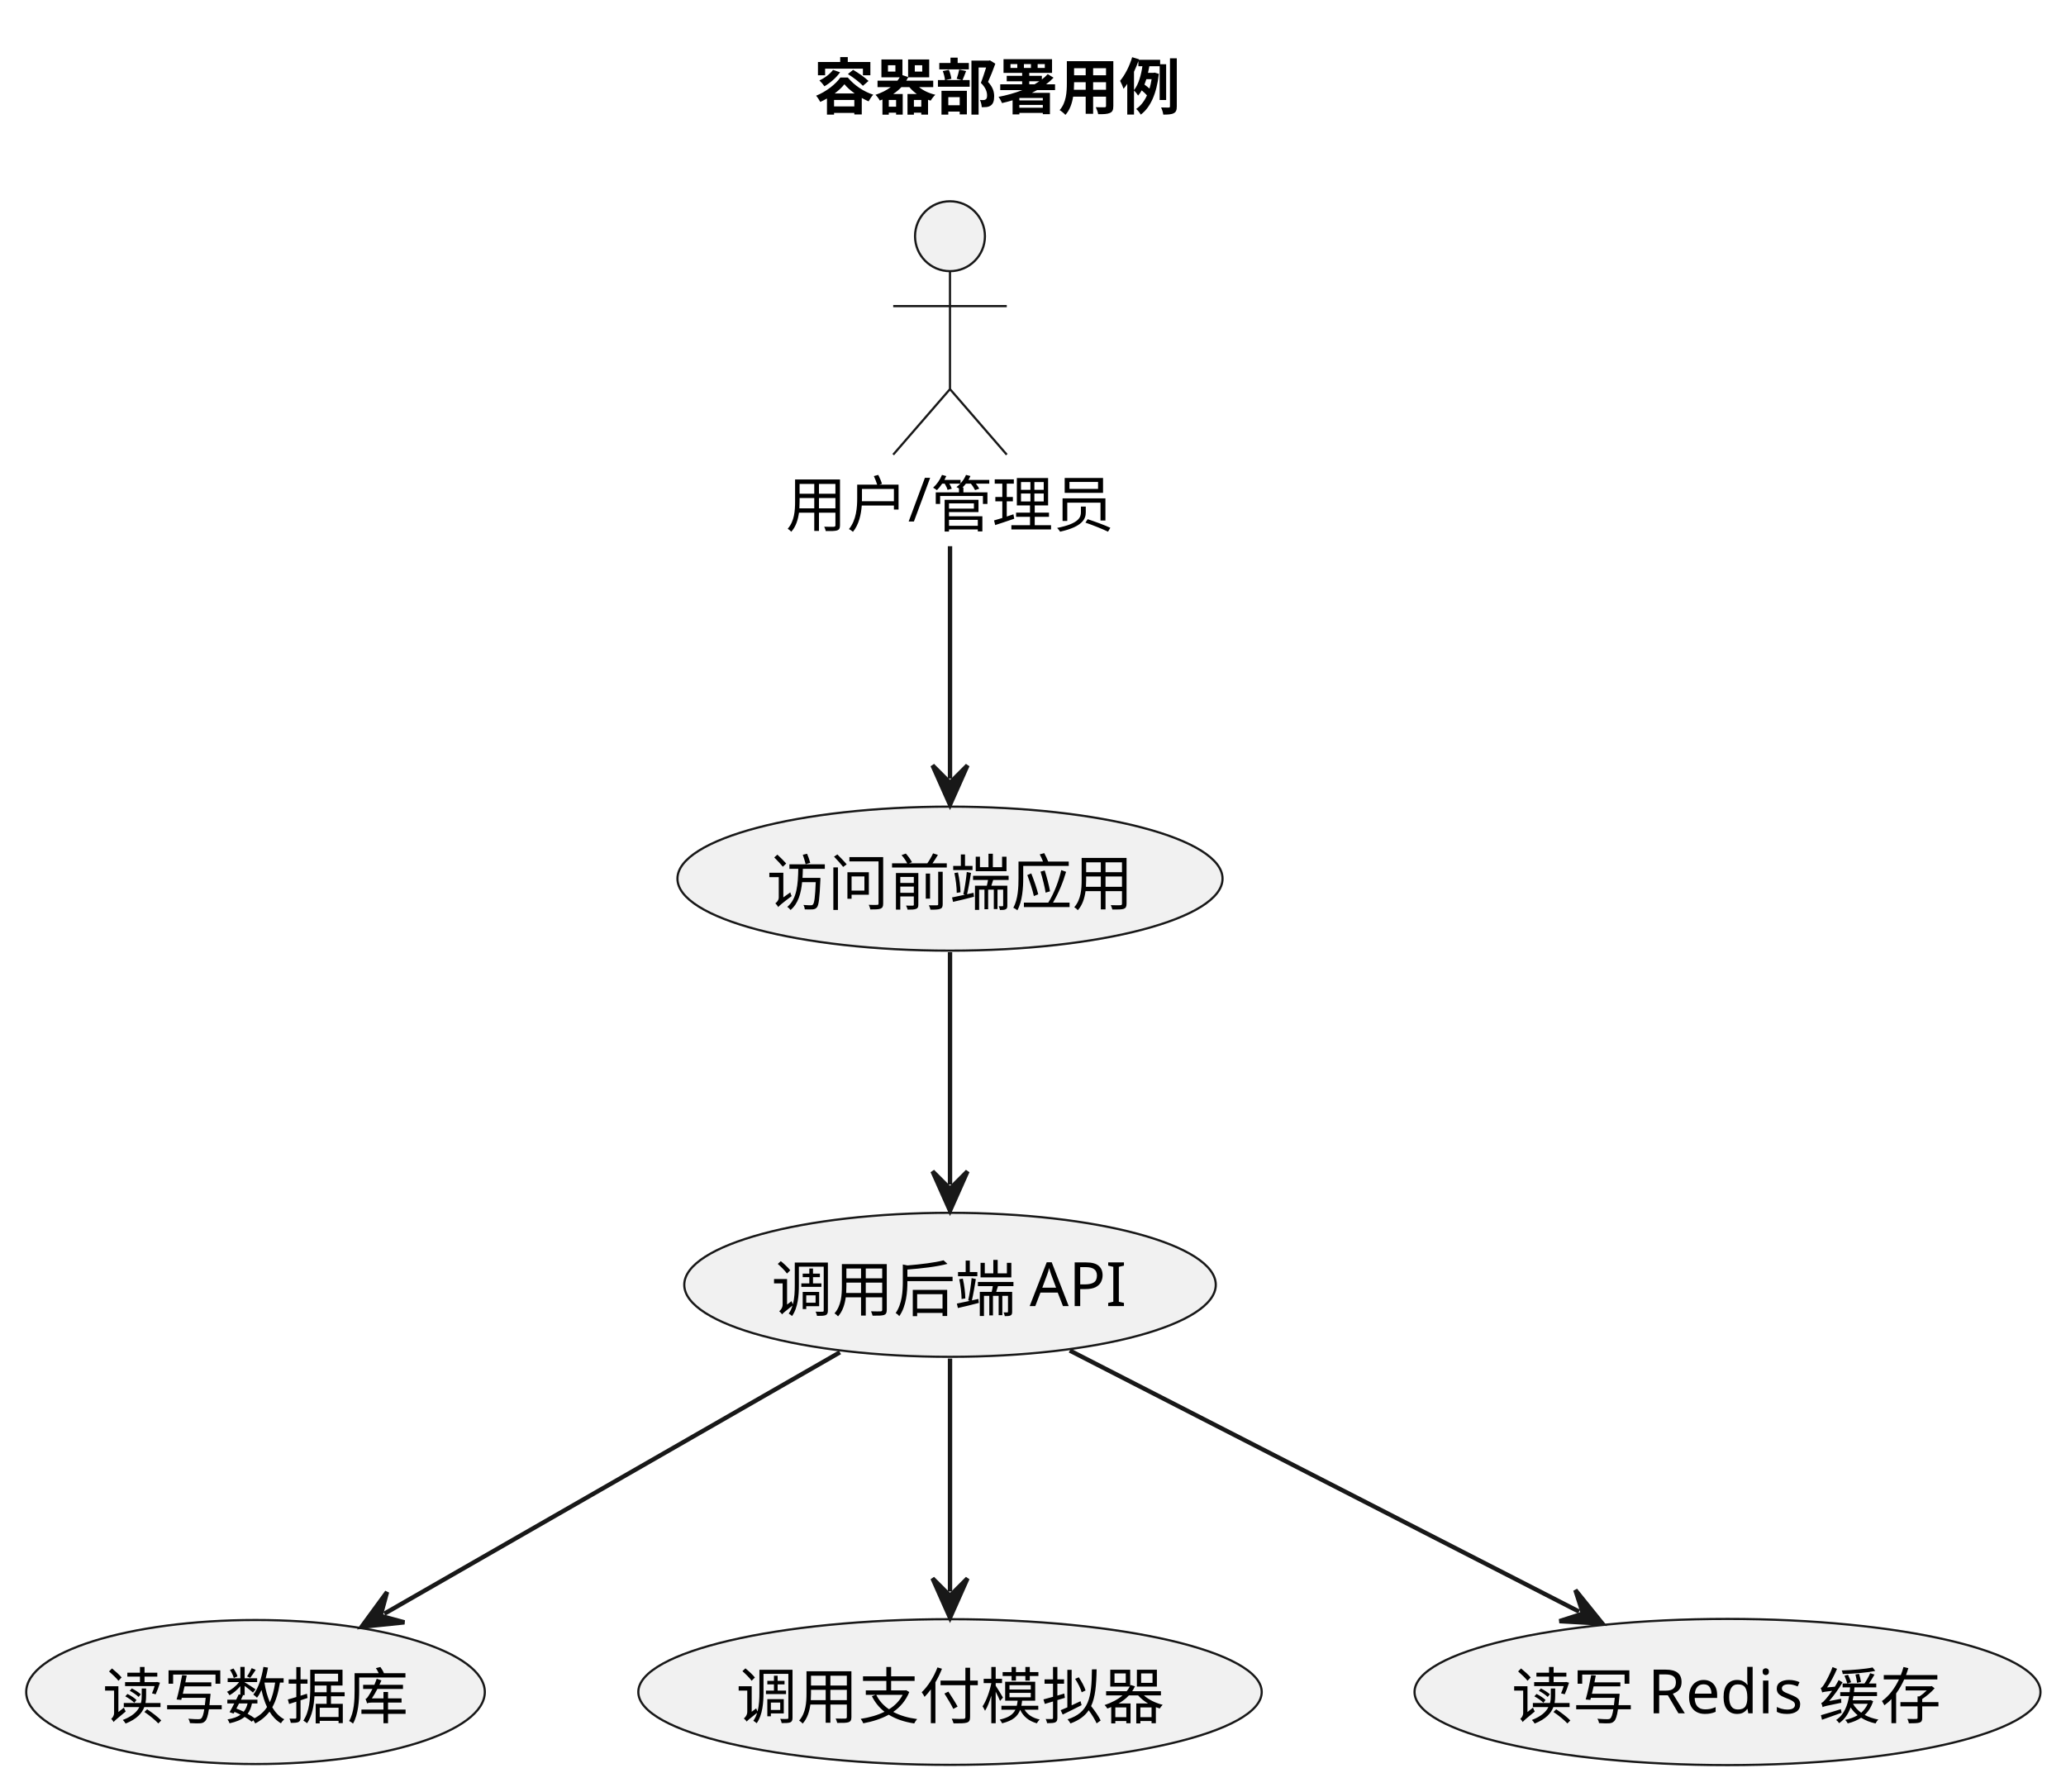
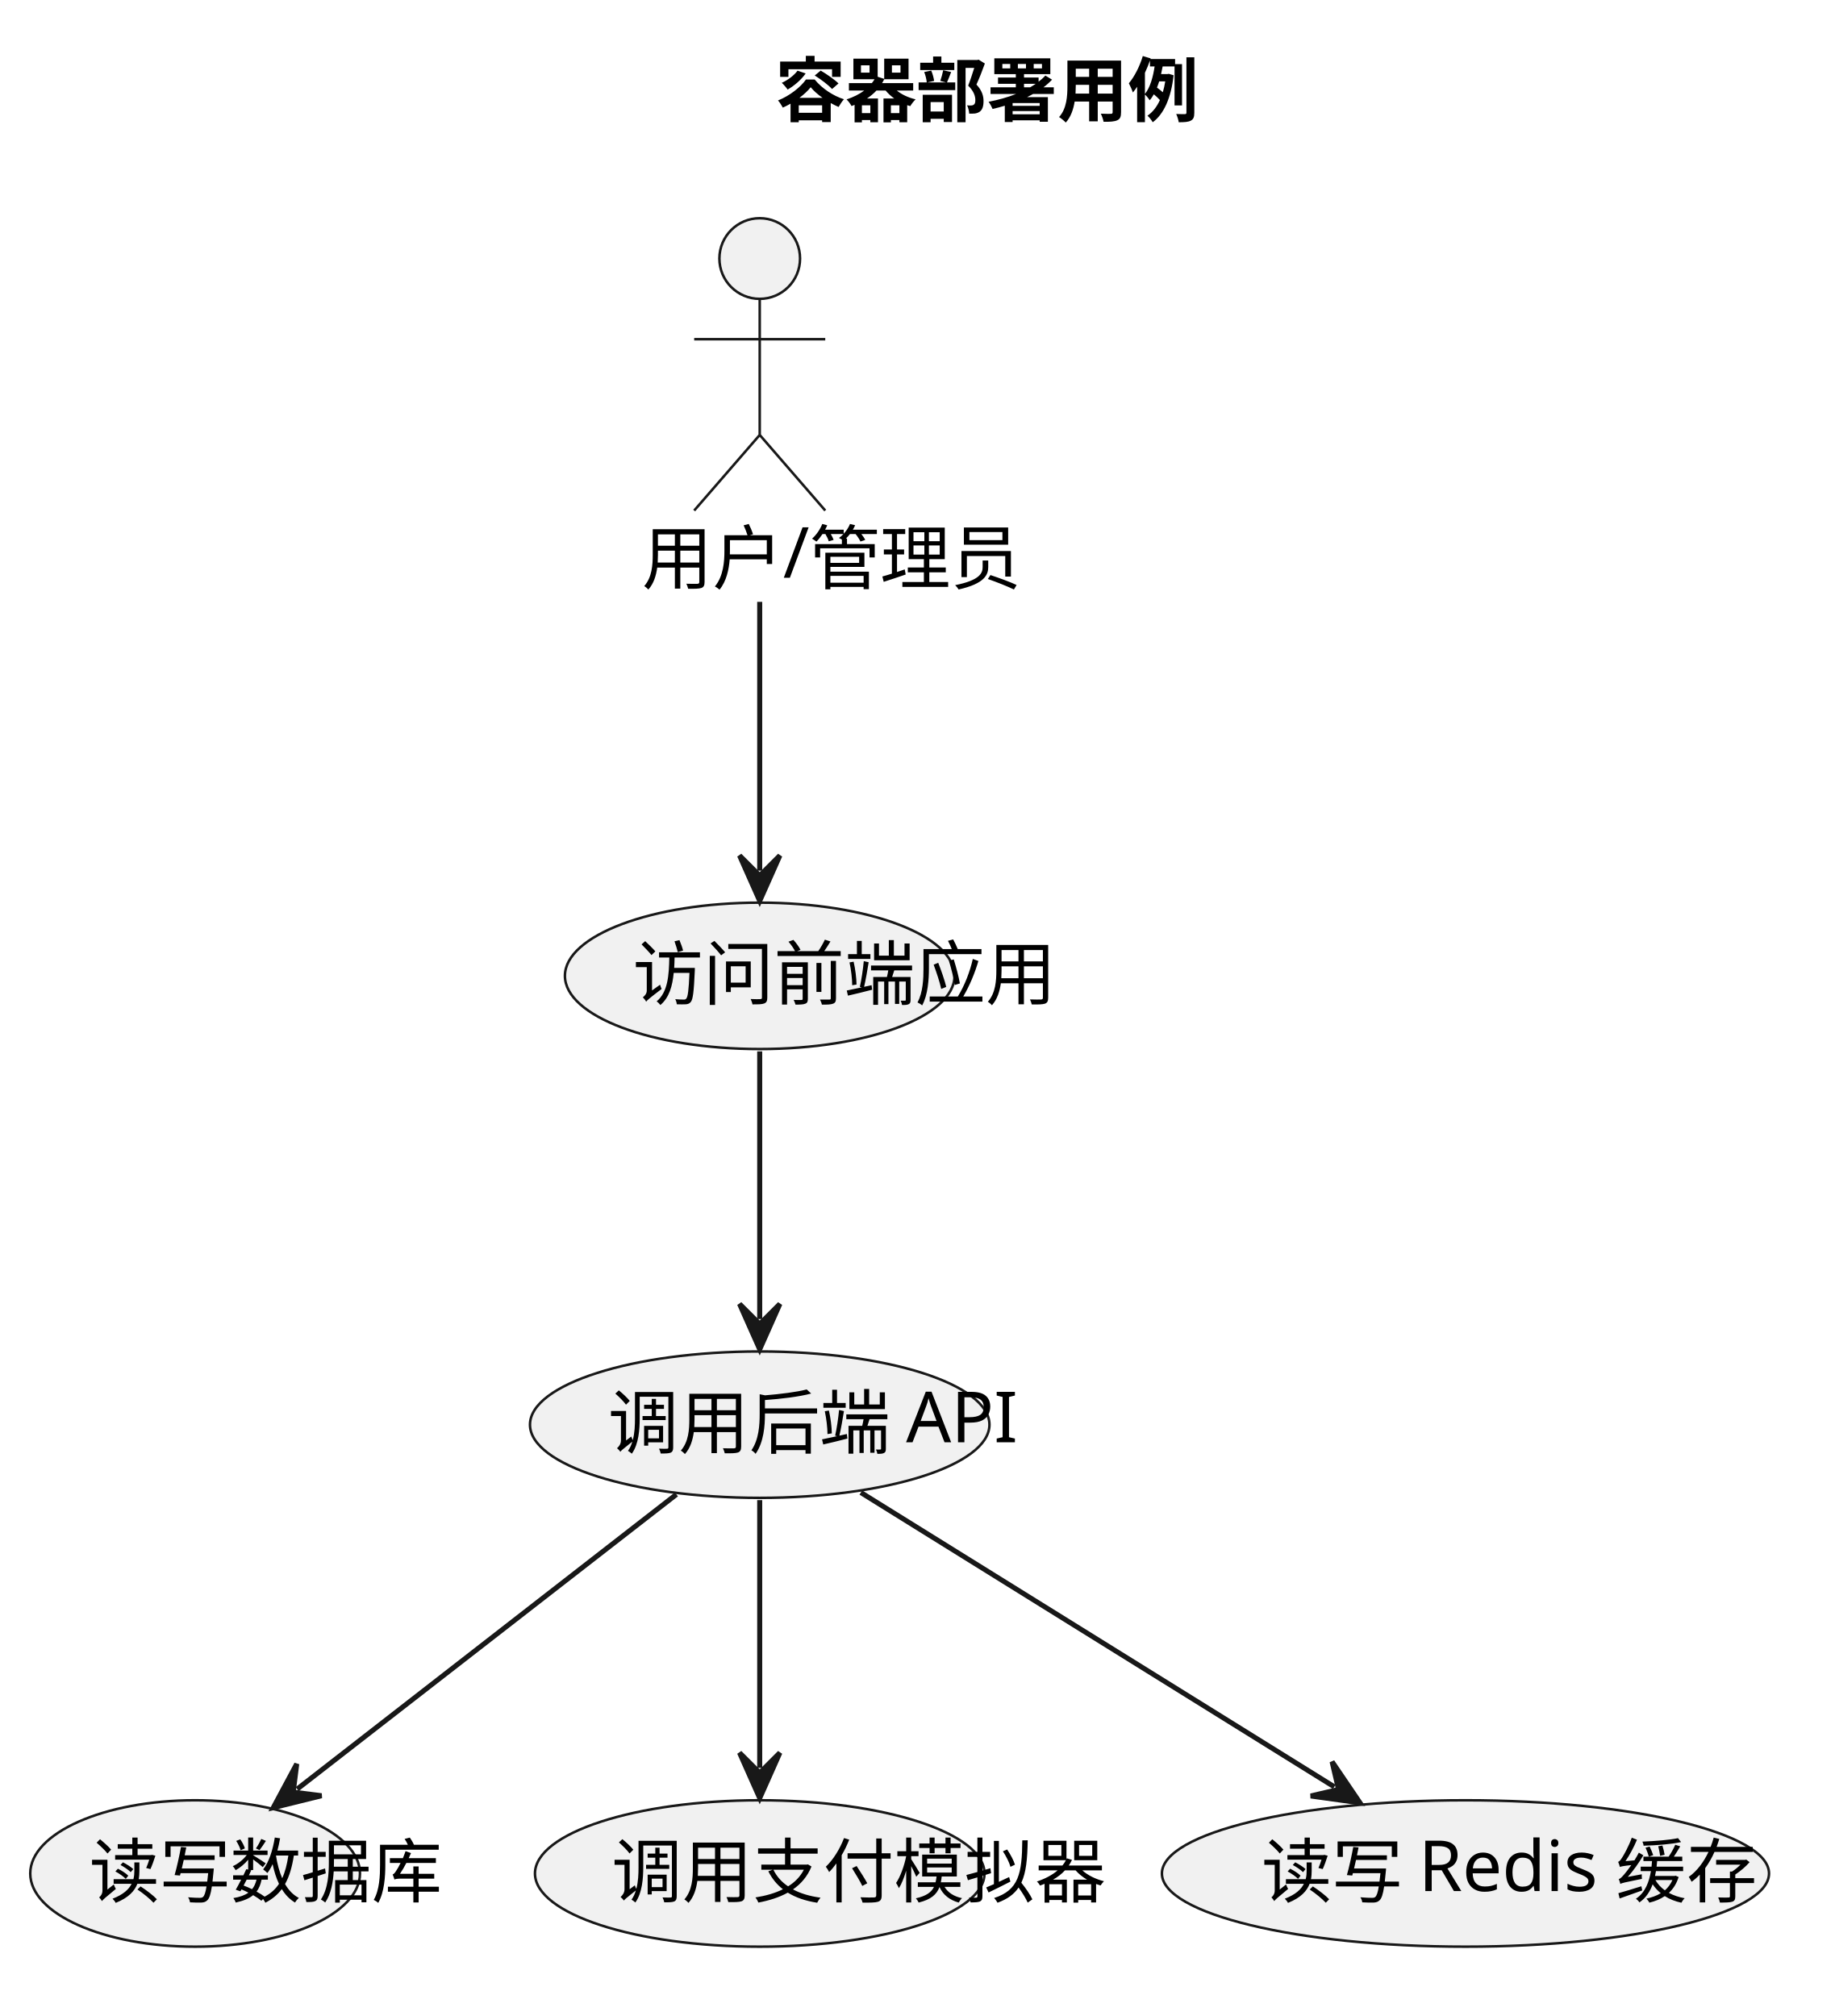
- <svg xmlns="http://www.w3.org/2000/svg" contentStyleType="text/css" data-diagram-type="DESCRIPTION" height="410px" preserveAspectRatio="none" style="width:473px;height:410px;background:#FFFFFF;" version="1.1" viewBox="0 0 473 410" width="473px" zoomAndPan="magnify">
+ <svg xmlns="http://www.w3.org/2000/svg" contentStyleType="text/css" data-diagram-type="DESCRIPTION" height="400px" preserveAspectRatio="none" style="width:364px;height:400px;background:#FFFFFF;" version="1.1" viewBox="0 0 364 400" width="364px" zoomAndPan="magnify">
  <defs />
  <g>
    <g class="title" data-source-line="1">
-       <text fill="#000000" font-family="sans-serif" font-size="14" font-weight="bold" lengthAdjust="spacing" textLength="86.625" x="186.266" y="24.966">容器部署用例</text>
+       <text fill="#000000" font-family="sans-serif" font-size="14" font-weight="700" lengthAdjust="spacing" textLength="50.408" x="153.753" y="22.995">容器部署用例</text>
    </g>
-     <g class="entity" data-entity="UA" data-source-line="4" data-uid="ent0002" id="entity_UA">
-       <ellipse cx="217.494" cy="54.068" fill="#F1F1F1" rx="8" ry="8" style="stroke:#181818;stroke-width:0.5;" />
-       <path d="M217.494,62.068 L217.494,89.068 M204.494,70.068 L230.494,70.068 M217.494,89.068 L204.494,104.068 M217.494,89.068 L230.494,104.068" fill="none" style="stroke:#181818;stroke-width:0.5;" />
-       <text fill="#000000" font-family="sans-serif" font-size="14" lengthAdjust="spacing" textLength="75.208" x="179.89" y="120.534">用户/管理员</text>
+     <g class="entity" data-qualified-name="UA" data-source-line="4" id="ent0002">
+       <ellipse cx="150.702" cy="51.297" fill="#F1F1F1" rx="8" ry="8" style="stroke:#181818;stroke-width:0.5;" />
+       <path d="M150.702,59.297 L150.702,86.297 M137.702,67.297 L163.702,67.297 M150.702,86.297 L137.702,101.297 M150.702,86.297 L163.702,101.297" fill="none" style="stroke:#181818;stroke-width:0.5;" />
+       <text fill="#000000" font-family="sans-serif" font-size="14" lengthAdjust="spacing" textLength="46.724" x="127.34" y="115.792">用户/管理员</text>
    </g>
-     <g class="entity" data-entity="UC1" data-source-line="6" data-uid="ent0003" id="entity_UC1">
-       <ellipse cx="217.497" cy="201.121" fill="#F1F1F1" rx="62.397" ry="16.483" style="stroke:#181818;stroke-width:0.5;" />
-       <text fill="#000000" font-family="sans-serif" font-size="14" lengthAdjust="spacing" textLength="84" x="175.497" y="207.155">访问前端应用</text>
+     <g class="entity" data-qualified-name="UC1" data-source-line="6" id="ent0003">
+       <ellipse cx="150.704" cy="193.62" fill="#F1F1F1" rx="38.644" ry="14.524" style="stroke:#181818;stroke-width:0.5;" />
+       <text fill="#000000" font-family="sans-serif" font-size="14" lengthAdjust="spacing" textLength="50.408" x="125.5" y="198.269">访问前端应用</text>
    </g>
-     <g class="entity" data-entity="UC2" data-source-line="7" data-uid="ent0004" id="entity_UC2">
-       <ellipse cx="217.503" cy="294.091" fill="#F1F1F1" rx="60.843" ry="16.483" style="stroke:#181818;stroke-width:0.5;" />
-       <text fill="#000000" font-family="sans-serif" font-size="14" lengthAdjust="spacing" textLength="81.802" x="176.602" y="300.125">调用后端 API</text>
+     <g class="entity" data-qualified-name="UC2" data-source-line="7" id="ent0004">
+       <ellipse cx="150.701" cy="282.671" fill="#F1F1F1" rx="45.571" ry="14.524" style="stroke:#181818;stroke-width:0.5;" />
+       <text fill="#000000" font-family="sans-serif" font-size="14" lengthAdjust="spacing" textLength="60.204" x="120.599" y="287.319">调用后端 API</text>
    </g>
-     <g class="entity" data-entity="UC3" data-source-line="8" data-uid="ent0005" id="entity_UC3">
-       <ellipse cx="58.498" cy="387.301" fill="#F1F1F1" rx="52.498" ry="16.483" style="stroke:#181818;stroke-width:0.5;" />
-       <text fill="#000000" font-family="sans-serif" font-size="14" lengthAdjust="spacing" textLength="70" x="23.497" y="393.335">读写数据库</text>
+     <g class="entity" data-qualified-name="UC3" data-source-line="8" id="ent0005">
+       <ellipse cx="38.703" cy="371.721" fill="#F1F1F1" rx="32.703" ry="14.524" style="stroke:#181818;stroke-width:0.5;" />
+       <text fill="#000000" font-family="sans-serif" font-size="14" lengthAdjust="spacing" textLength="42.007" x="17.7" y="376.369">读写数据库</text>
    </g>
-     <g class="entity" data-entity="UC4" data-source-line="9" data-uid="ent0006" id="entity_UC4">
-       <ellipse cx="217.502" cy="387.3" fill="#F1F1F1" rx="71.362" ry="16.672" style="stroke:#181818;stroke-width:0.5;" />
-       <text fill="#000000" font-family="sans-serif" font-size="14" lengthAdjust="spacing" textLength="98" x="168.502" y="393.334">调用支付模拟器</text>
+     <g class="entity" data-qualified-name="UC4" data-source-line="9" id="ent0006">
+       <ellipse cx="150.705" cy="371.721" fill="#F1F1F1" rx="44.585" ry="14.524" style="stroke:#181818;stroke-width:0.5;" />
+       <text fill="#000000" font-family="sans-serif" font-size="14" lengthAdjust="spacing" textLength="58.81" x="121.3" y="376.369">调用支付模拟器</text>
    </g>
-     <g class="entity" data-entity="UC5" data-source-line="10" data-uid="ent0007" id="entity_UC5">
-       <ellipse cx="395.504" cy="387.299" fill="#F1F1F1" rx="71.654" ry="16.731" style="stroke:#181818;stroke-width:0.5;" />
-       <text fill="#000000" font-family="sans-serif" font-size="14" lengthAdjust="spacing" textLength="98.812" x="346.098" y="393.333">读写 Redis 缓存</text>
+     <g class="entity" data-qualified-name="UC5" data-source-line="10" id="ent0007">
+       <ellipse cx="290.697" cy="371.721" fill="#F1F1F1" rx="60.217" ry="14.524" style="stroke:#181818;stroke-width:0.5;" />
+       <text fill="#000000" font-family="sans-serif" font-size="14" lengthAdjust="spacing" textLength="80.917" x="250.238" y="376.369">读写 Redis 缓存</text>
    </g>
-     <g class="link" data-entity-1="UA" data-entity-2="UC1" data-source-line="12" data-uid="lnk8" id="link_UA_UC1">
-       <path d="M217.5,125.018 C217.5,145.278 217.5,162.928 217.5,178.198" fill="none" id="UA-to-UC1" style="stroke:#181818;stroke-width:1;" />
-       <polygon fill="#181818" points="217.5,184.198,221.5,175.198,217.5,179.198,213.5,175.198,217.5,184.198" style="stroke:#181818;stroke-width:1;" />
+     <g class="link" data-entity-1="ent0002" data-entity-2="ent0003" data-link-type="dependency" data-source-line="12" id="lnk8">
+       <path d="M150.7,119.417 C150.7,139.857 150.7,157.947 150.7,172.747" fill="none" id="UA-to-UC1" style="stroke:#181818;stroke-width:1;" />
+       <polygon fill="#181818" points="150.7,178.747,154.7,169.747,150.7,173.747,146.7,169.747,150.7,178.747" style="stroke:#181818;stroke-width:1;" />
    </g>
-     <g class="link" data-entity-1="UC1" data-entity-2="UC2" data-source-line="13" data-uid="lnk9" id="link_UC1_UC2">
-       <path d="M217.5,217.958 C217.5,234.558 217.5,254.478 217.5,271.118" fill="none" id="UC1-to-UC2" style="stroke:#181818;stroke-width:1;" />
-       <polygon fill="#181818" points="217.5,277.118,221.5,268.118,217.5,272.118,213.5,268.118,217.5,277.118" style="stroke:#181818;stroke-width:1;" />
+     <g class="link" data-entity-1="ent0003" data-entity-2="ent0004" data-link-type="dependency" data-source-line="13" id="lnk9">
+       <path d="M150.7,208.607 C150.7,224.847 150.7,245.487 150.7,261.717" fill="none" id="UC1-to-UC2" style="stroke:#181818;stroke-width:1;" />
+       <polygon fill="#181818" points="150.7,267.717,154.7,258.717,150.7,262.717,146.7,258.717,150.7,267.717" style="stroke:#181818;stroke-width:1;" />
    </g>
-     <g class="link" data-entity-1="UC2" data-entity-2="UC3" data-source-line="14" data-uid="lnk10" id="link_UC2_UC3">
-       <path d="M192.3,309.538 C162.27,326.768 117.624,352.372 87.994,369.372" fill="none" id="UC2-to-UC3" style="stroke:#181818;stroke-width:1;" />
-       <polygon fill="#181818" points="82.79,372.358,92.587,371.349,87.127,369.87,88.606,364.409,82.79,372.358" style="stroke:#181818;stroke-width:1;" />
+     <g class="link" data-entity-1="ent0004" data-entity-2="ent0005" data-link-type="dependency" data-source-line="14" id="lnk10">
+       <path d="M134.18,296.507 C112.64,313.247 79.978,338.636 58.948,354.976" fill="none" id="UC2-to-UC3" style="stroke:#181818;stroke-width:1;" />
+       <polygon fill="#181818" points="54.21,358.657,63.771,356.293,58.158,355.589,58.863,349.976,54.21,358.657" style="stroke:#181818;stroke-width:1;" />
    </g>
-     <g class="link" data-entity-1="UC2" data-entity-2="UC4" data-source-line="15" data-uid="lnk11" id="link_UC2_UC4">
-       <path d="M217.5,310.968 C217.5,327.608 217.5,347.598 217.5,364.288" fill="none" id="UC2-to-UC4" style="stroke:#181818;stroke-width:1;" />
-       <polygon fill="#181818" points="217.5,370.288,221.5,361.288,217.5,365.288,213.5,361.288,217.5,370.288" style="stroke:#181818;stroke-width:1;" />
+     <g class="link" data-entity-1="ent0004" data-entity-2="ent0006" data-link-type="dependency" data-source-line="15" id="lnk11">
+       <path d="M150.7,297.647 C150.7,313.897 150.7,334.537 150.7,350.767" fill="none" id="UC2-to-UC4" style="stroke:#181818;stroke-width:1;" />
+       <polygon fill="#181818" points="150.7,356.767,154.7,347.767,150.7,351.767,146.7,347.767,150.7,356.767" style="stroke:#181818;stroke-width:1;" />
    </g>
-     <g class="link" data-entity-1="UC2" data-entity-2="UC5" data-source-line="16" data-uid="lnk12" id="link_UC2_UC5">
-       <path d="M244.92,309.138 C277.98,326.078 327.931,351.671 361.521,368.891" fill="none" id="UC2-to-UC5" style="stroke:#181818;stroke-width:1;" />
-       <polygon fill="#181818" points="366.86,371.628,360.676,363.963,362.411,369.347,357.026,371.082,366.86,371.628" style="stroke:#181818;stroke-width:1;" />
+     <g class="link" data-entity-1="ent0004" data-entity-2="ent0007" data-link-type="dependency" data-source-line="16" id="lnk12">
+       <path d="M170.76,296.137 C197.07,312.497 237.935,337.898 264.675,354.528" fill="none" id="UC2-to-UC5" style="stroke:#181818;stroke-width:1;" />
+       <polygon fill="#181818" points="269.77,357.697,264.24,349.547,265.524,355.056,260.015,356.341,269.77,357.697" style="stroke:#181818;stroke-width:1;" />
    </g>
  </g>
</svg>
